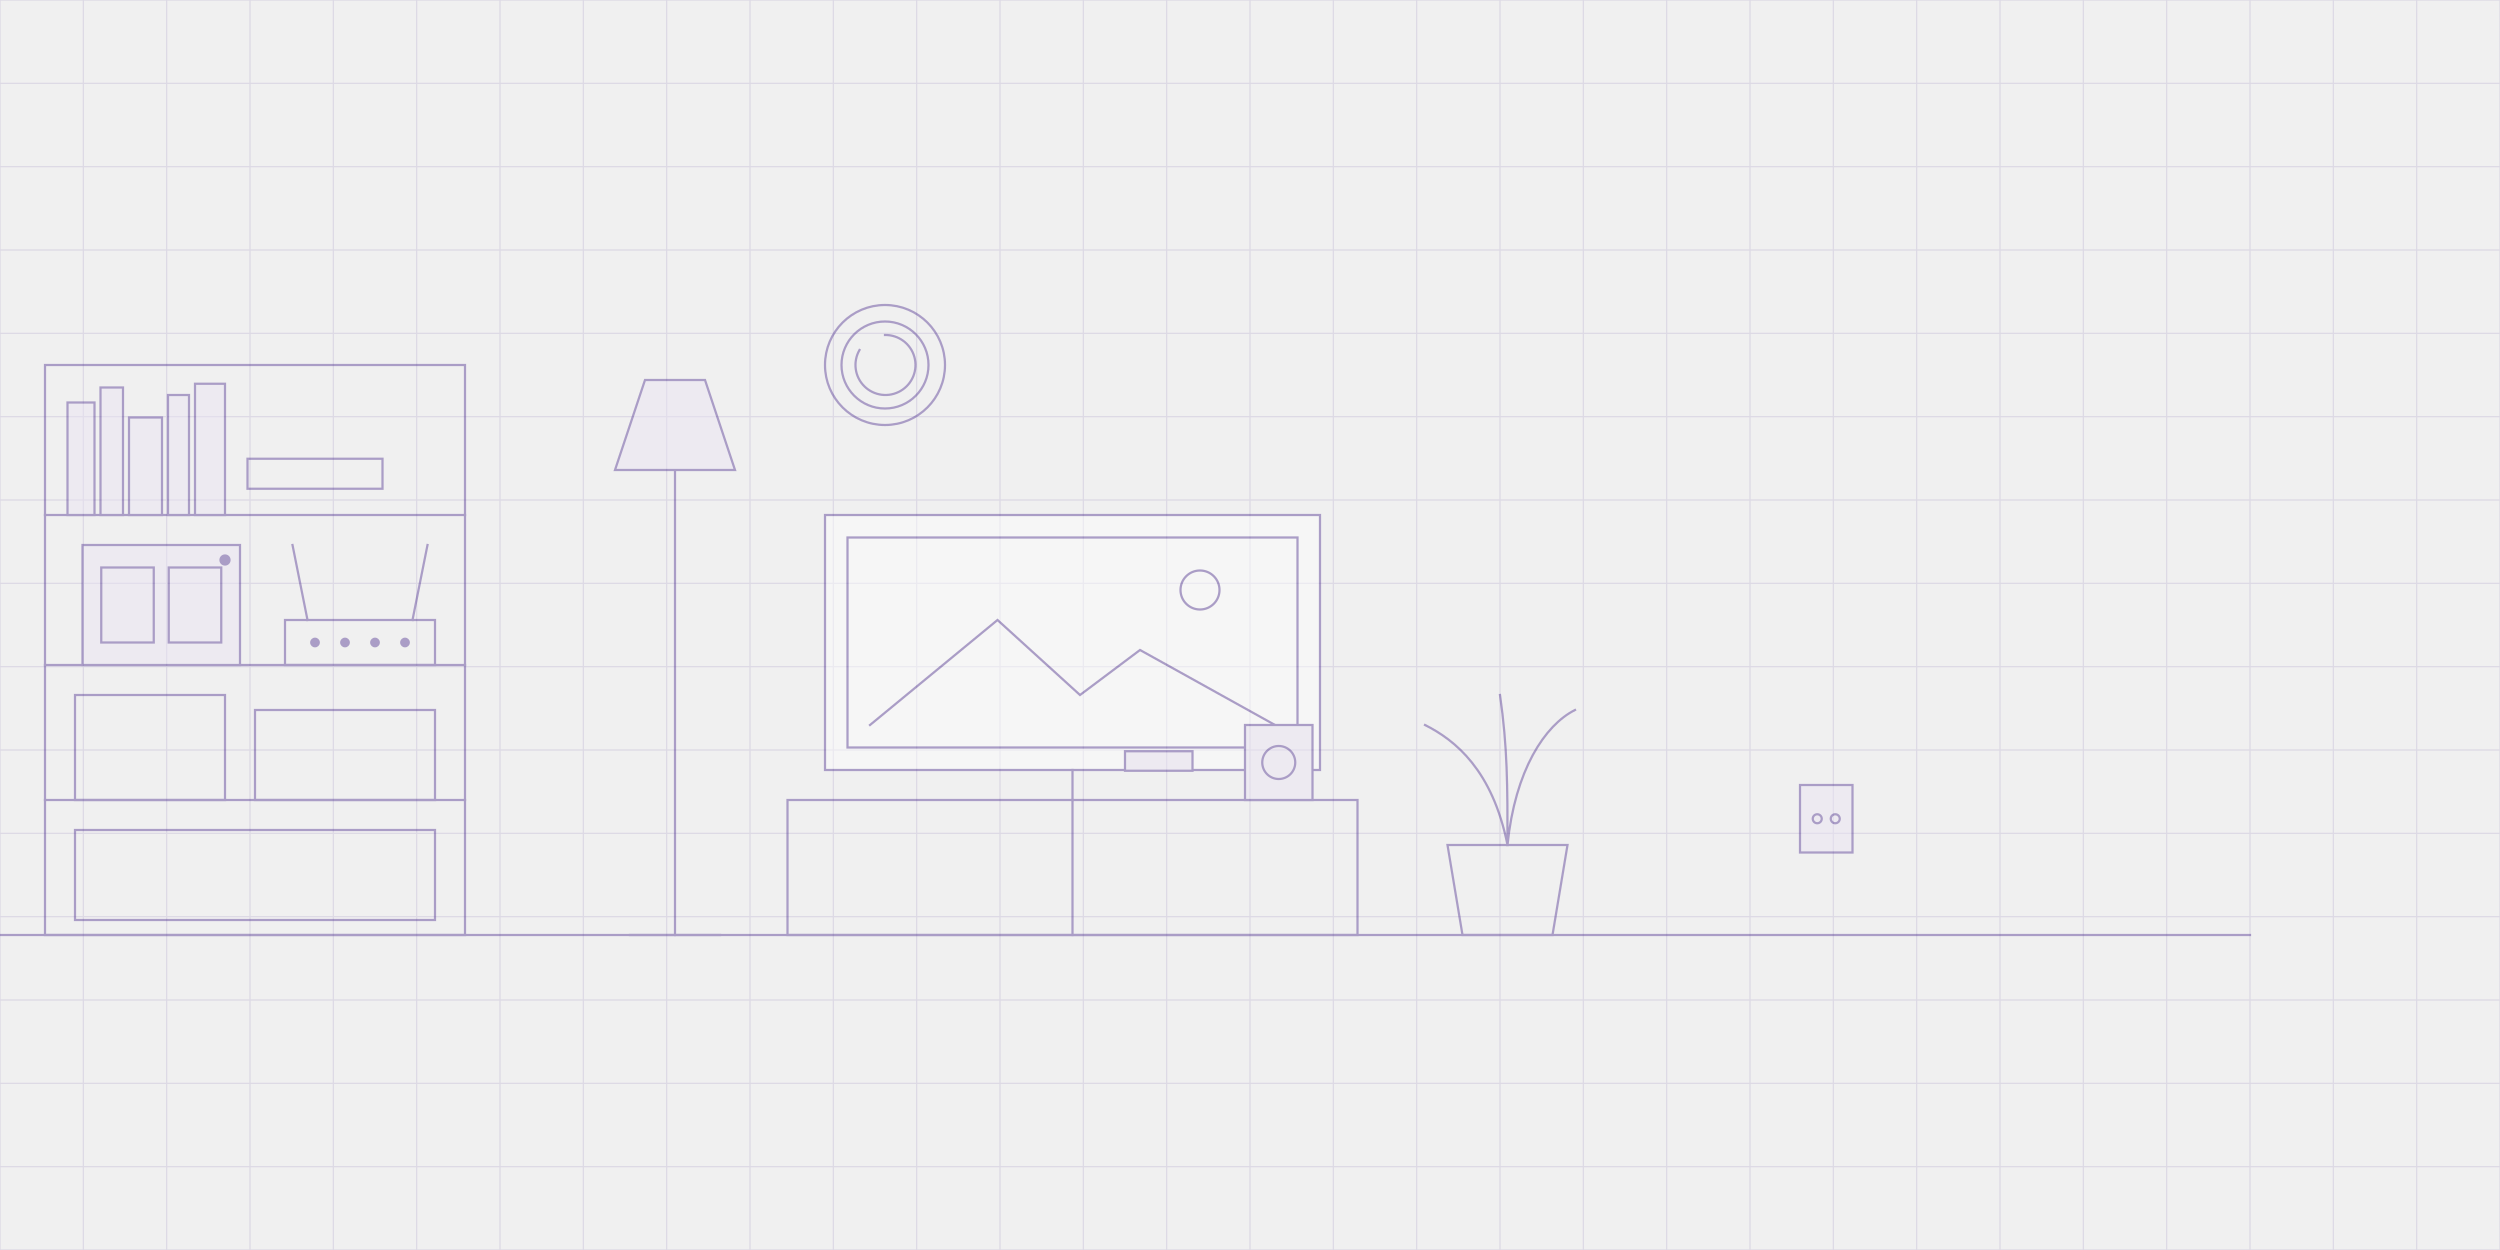
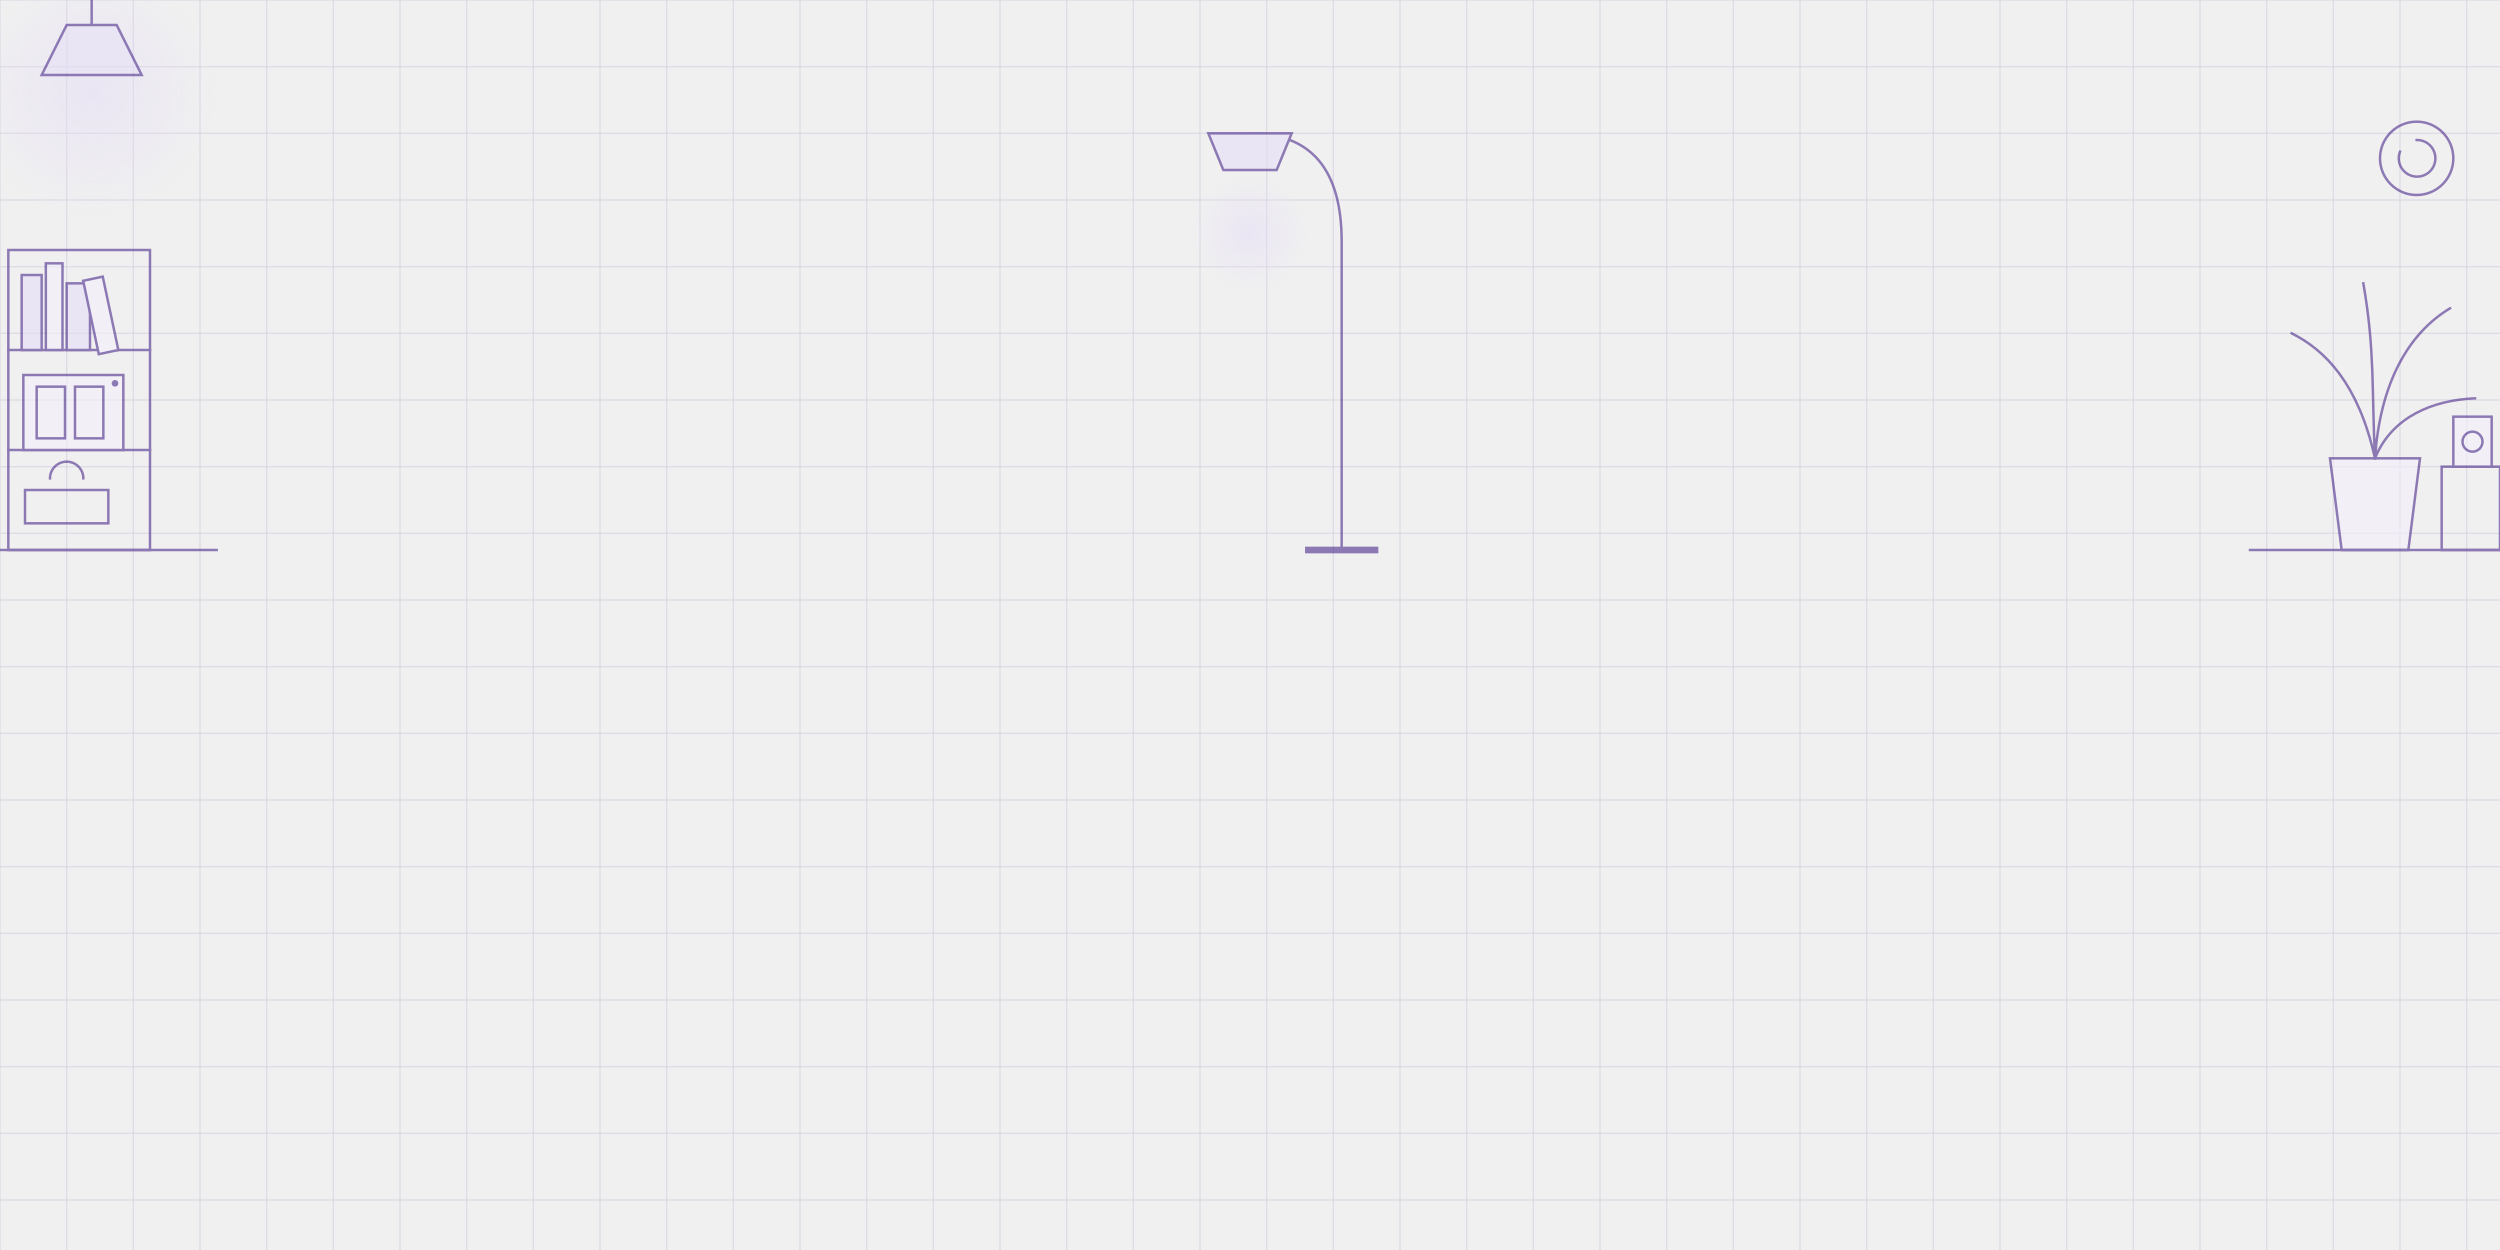
- <svg xmlns="http://www.w3.org/2000/svg" viewBox="0 0 3000 1500" fill="none" stroke="#4a2a8c" stroke-width="3" stroke-linecap="square">
-   <g stroke-width="1.5" opacity=".12">
+ <svg xmlns="http://www.w3.org/2000/svg" viewBox="0 0 3000 1500" fill="none" stroke="#4a2a8c" stroke-width="3" stroke-linecap="square" stroke-linejoin="miter">
+   <defs>
+     <radialGradient id="luz">
+       <stop offset="0" stop-color="#e5ddf6" stop-opacity=".95" />
+       <stop offset="1" stop-color="#e5ddf6" stop-opacity="0" />
+     </radialGradient>
+   </defs>
+   <g stroke-width="1.5" opacity=".11">
    <line x1="0" y1="0" x2="0" y2="1500" />
-     <line x1="100" y1="0" x2="100" y2="1500" />
-     <line x1="200" y1="0" x2="200" y2="1500" />
-     <line x1="300" y1="0" x2="300" y2="1500" />
+     <line x1="80" y1="0" x2="80" y2="1500" />
+     <line x1="160" y1="0" x2="160" y2="1500" />
+     <line x1="240" y1="0" x2="240" y2="1500" />
+     <line x1="320" y1="0" x2="320" y2="1500" />
    <line x1="400" y1="0" x2="400" y2="1500" />
-     <line x1="500" y1="0" x2="500" y2="1500" />
-     <line x1="600" y1="0" x2="600" y2="1500" />
-     <line x1="700" y1="0" x2="700" y2="1500" />
+     <line x1="480" y1="0" x2="480" y2="1500" />
+     <line x1="560" y1="0" x2="560" y2="1500" />
+     <line x1="640" y1="0" x2="640" y2="1500" />
+     <line x1="720" y1="0" x2="720" y2="1500" />
    <line x1="800" y1="0" x2="800" y2="1500" />
-     <line x1="900" y1="0" x2="900" y2="1500" />
-     <line x1="1000" y1="0" x2="1000" y2="1500" />
-     <line x1="1100" y1="0" x2="1100" y2="1500" />
+     <line x1="880" y1="0" x2="880" y2="1500" />
+     <line x1="960" y1="0" x2="960" y2="1500" />
+     <line x1="1040" y1="0" x2="1040" y2="1500" />
+     <line x1="1120" y1="0" x2="1120" y2="1500" />
    <line x1="1200" y1="0" x2="1200" y2="1500" />
-     <line x1="1300" y1="0" x2="1300" y2="1500" />
-     <line x1="1400" y1="0" x2="1400" y2="1500" />
-     <line x1="1500" y1="0" x2="1500" y2="1500" />
+     <line x1="1280" y1="0" x2="1280" y2="1500" />
+     <line x1="1360" y1="0" x2="1360" y2="1500" />
+     <line x1="1440" y1="0" x2="1440" y2="1500" />
+     <line x1="1520" y1="0" x2="1520" y2="1500" />
    <line x1="1600" y1="0" x2="1600" y2="1500" />
-     <line x1="1700" y1="0" x2="1700" y2="1500" />
-     <line x1="1800" y1="0" x2="1800" y2="1500" />
-     <line x1="1900" y1="0" x2="1900" y2="1500" />
+     <line x1="1680" y1="0" x2="1680" y2="1500" />
+     <line x1="1760" y1="0" x2="1760" y2="1500" />
+     <line x1="1840" y1="0" x2="1840" y2="1500" />
+     <line x1="1920" y1="0" x2="1920" y2="1500" />
    <line x1="2000" y1="0" x2="2000" y2="1500" />
-     <line x1="2100" y1="0" x2="2100" y2="1500" />
-     <line x1="2200" y1="0" x2="2200" y2="1500" />
-     <line x1="2300" y1="0" x2="2300" y2="1500" />
+     <line x1="2080" y1="0" x2="2080" y2="1500" />
+     <line x1="2160" y1="0" x2="2160" y2="1500" />
+     <line x1="2240" y1="0" x2="2240" y2="1500" />
+     <line x1="2320" y1="0" x2="2320" y2="1500" />
    <line x1="2400" y1="0" x2="2400" y2="1500" />
-     <line x1="2500" y1="0" x2="2500" y2="1500" />
-     <line x1="2600" y1="0" x2="2600" y2="1500" />
-     <line x1="2700" y1="0" x2="2700" y2="1500" />
+     <line x1="2480" y1="0" x2="2480" y2="1500" />
+     <line x1="2560" y1="0" x2="2560" y2="1500" />
+     <line x1="2640" y1="0" x2="2640" y2="1500" />
+     <line x1="2720" y1="0" x2="2720" y2="1500" />
    <line x1="2800" y1="0" x2="2800" y2="1500" />
-     <line x1="2900" y1="0" x2="2900" y2="1500" />
-     <line x1="3000" y1="0" x2="3000" y2="1500" />
+     <line x1="2880" y1="0" x2="2880" y2="1500" />
+     <line x1="2960" y1="0" x2="2960" y2="1500" />
    <line x1="0" y1="0" x2="3000" y2="0" />
-     <line x1="0" y1="100" x2="3000" y2="100" />
-     <line x1="0" y1="200" x2="3000" y2="200" />
-     <line x1="0" y1="300" x2="3000" y2="300" />
+     <line x1="0" y1="80" x2="3000" y2="80" />
+     <line x1="0" y1="160" x2="3000" y2="160" />
+     <line x1="0" y1="240" x2="3000" y2="240" />
+     <line x1="0" y1="320" x2="3000" y2="320" />
    <line x1="0" y1="400" x2="3000" y2="400" />
-     <line x1="0" y1="500" x2="3000" y2="500" />
-     <line x1="0" y1="600" x2="3000" y2="600" />
-     <line x1="0" y1="700" x2="3000" y2="700" />
+     <line x1="0" y1="480" x2="3000" y2="480" />
+     <line x1="0" y1="560" x2="3000" y2="560" />
+     <line x1="0" y1="640" x2="3000" y2="640" />
+     <line x1="0" y1="720" x2="3000" y2="720" />
    <line x1="0" y1="800" x2="3000" y2="800" />
-     <line x1="0" y1="900" x2="3000" y2="900" />
-     <line x1="0" y1="1000" x2="3000" y2="1000" />
-     <line x1="0" y1="1100" x2="3000" y2="1100" />
+     <line x1="0" y1="880" x2="3000" y2="880" />
+     <line x1="0" y1="960" x2="3000" y2="960" />
+     <line x1="0" y1="1040" x2="3000" y2="1040" />
+     <line x1="0" y1="1120" x2="3000" y2="1120" />
    <line x1="0" y1="1200" x2="3000" y2="1200" />
-     <line x1="0" y1="1300" x2="3000" y2="1300" />
-     <line x1="0" y1="1400" x2="3000" y2="1400" />
-     <line x1="0" y1="1500" x2="3000" y2="1500" />
+     <line x1="0" y1="1280" x2="3000" y2="1280" />
+     <line x1="0" y1="1360" x2="3000" y2="1360" />
+     <line x1="0" y1="1440" x2="3000" y2="1440" />
  </g>
-   <g opacity=".42" transform="translate(0 60) scale(.9)">
-     <line x1="0" y1="1180" x2="3000" y2="1180" />
-     <rect x="60" y="420" width="560" height="760" />
-     <line x1="60" y1="620" x2="620" y2="620" />
-     <line x1="60" y1="820" x2="620" y2="820" />
-     <line x1="60" y1="1000" x2="620" y2="1000" />
-     <rect x="90" y="470" width="36" height="150" fill="#e9e3f4" />
-     <rect x="134" y="450" width="30" height="170" fill="#e9e3f4" />
-     <rect x="172" y="490" width="44" height="130" fill="#e9e3f4" />
-     <rect x="224" y="460" width="28" height="160" fill="#e9e3f4" />
-     <rect x="260" y="445" width="40" height="175" fill="#e9e3f4" />
-     <rect x="330" y="545" width="180" height="40" transform="rotate(-0 0 0)" />
-     <rect x="110" y="660" width="210" height="160" fill="#e9e3f4" />
-     <rect x="135" y="690" width="70" height="100" />
-     <rect x="225" y="690" width="70" height="100" />
-     <circle cx="300" cy="680" r="6" fill="#4a2a8c" />
-     <rect x="380" y="760" width="200" height="60" />
-     <line x1="410" y1="760" x2="390" y2="660" />
-     <line x1="550" y1="760" x2="570" y2="660" />
-     <circle cx="420" cy="790" r="5" fill="#4a2a8c" />
-     <circle cx="460" cy="790" r="5" fill="#4a2a8c" />
-     <circle cx="500" cy="790" r="5" fill="#4a2a8c" />
-     <circle cx="540" cy="790" r="5" fill="#4a2a8c" />
-     <rect x="100" y="860" width="200" height="140" />
-     <rect x="340" y="880" width="240" height="120" />
-     <rect x="100" y="1040" width="480" height="120" />
-     <line x1="900" y1="1180" x2="900" y2="560" />
-     <line x1="840" y1="1180" x2="960" y2="1180" />
-     <path d="M820 560 L980 560 L940 440 L860 440 Z" fill="#e9e3f4" />
-     <circle cx="1180" cy="420" r="80" />
-     <circle cx="1180" cy="420" r="58" />
-     <path d="M1180 380 A40 40 0 1 1 1146 400" />
-     <rect x="1050" y="1000" width="760" height="180" />
-     <line x1="1430" y1="1000" x2="1430" y2="1180" />
-     <rect x="1100" y="620" width="660" height="340" fill="#fff" />
-     <rect x="1130" y="650" width="600" height="280" />
-     <path d="M1160 900 L1330 760 L1440 860 L1520 800 L1700 900" />
-     <circle cx="1600" cy="720" r="26" />
-     <line x1="1430" y1="960" x2="1430" y2="1000" />
-     <rect x="1500" y="935" width="90" height="26" fill="#e9e3f4" />
-     <rect x="1660" y="900" width="90" height="100" fill="#e9e3f4" />
-     <circle cx="1705" cy="950" r="22" />
-     <path d="M1950 1180 L1930 1060 L2090 1060 L2070 1180 Z" />
-     <path d="M2010 1060 C1990 960 1940 920 1900 900 M2010 1060 C2020 960 2060 900 2100 880 M2010 1060 C2010 980 2010 930 2000 860" />
-     <rect x="2400" y="980" width="70" height="90" fill="#e9e3f4" />
-     <circle cx="2423" cy="1025" r="6" />
-     <circle cx="2447" cy="1025" r="6" />
+   <g opacity=".6">
+     <g transform="translate(0 -140)">
+       <circle cx="110" cy="250" r="150" fill="url(#luz)" stroke="none" />
+       <line x1="110" y1="0" x2="110" y2="170" />
+       <path d="M50 230 H170 L140 170 H80 Z" fill="#e5ddf6" />
+       <rect x="10" y="440" width="170" height="360" />
+       <line x1="10" y1="560" x2="180" y2="560" />
+       <line x1="10" y1="680" x2="180" y2="680" />
+       <rect x="26" y="470" width="24" height="90" fill="#e5ddf6" />
+       <rect x="55" y="456" width="20" height="104" fill="#f3effb" />
+       <rect x="80" y="480" width="28" height="80" fill="#e5ddf6" />
+       <rect x="118" y="470" width="24" height="90" transform="rotate(-12 142 560)" fill="#f3effb" />
+       <rect x="28" y="590" width="120" height="90" fill="#f3effb" />
+       <rect x="44" y="604" width="34" height="62" />
+       <rect x="90" y="604" width="34" height="62" />
+       <circle cx="138" cy="600" r="4" fill="#4a2a8c" stroke="none" />
+       <rect x="30" y="728" width="100" height="40" />
+       <path d="M60 714 A20 20 0 0 1 100 714" />
+       <line x1="0" y1="800" x2="260" y2="800" />
+       <path d="M1610 800 V430 Q1610 300 1500 300" />
+       <path d="M1450 300 H1550 L1532 344 H1468 Z" fill="#e5ddf6" />
+       <line x1="1570" y1="800" x2="1650" y2="800" stroke-width="8" />
+       <circle cx="1500" cy="420" r="70" fill="url(#luz)" stroke="none" />
+       <circle cx="2900" cy="330" r="44" />
+       <path d="M2900 308 A22 22 0 1 1 2880 322" />
+       <path d="M2810 800 L2796 690 H2904 L2890 800 Z" fill="#f3effb" />
+       <path d="M2850 690 C2830 600 2790 560 2750 540 M2850 690 C2856 600 2890 540 2940 510 M2850 690 C2846 610 2850 560 2836 480 M2850 690 C2870 640 2920 620 2970 618" />
+       <rect x="2930" y="700" width="70" height="100" />
+       <rect x="2944" y="640" width="46" height="60" fill="#f3effb" />
+       <circle cx="2967" cy="670" r="12" />
+       <line x1="2700" y1="800" x2="3000" y2="800" />
+     </g>
  </g>
</svg>
